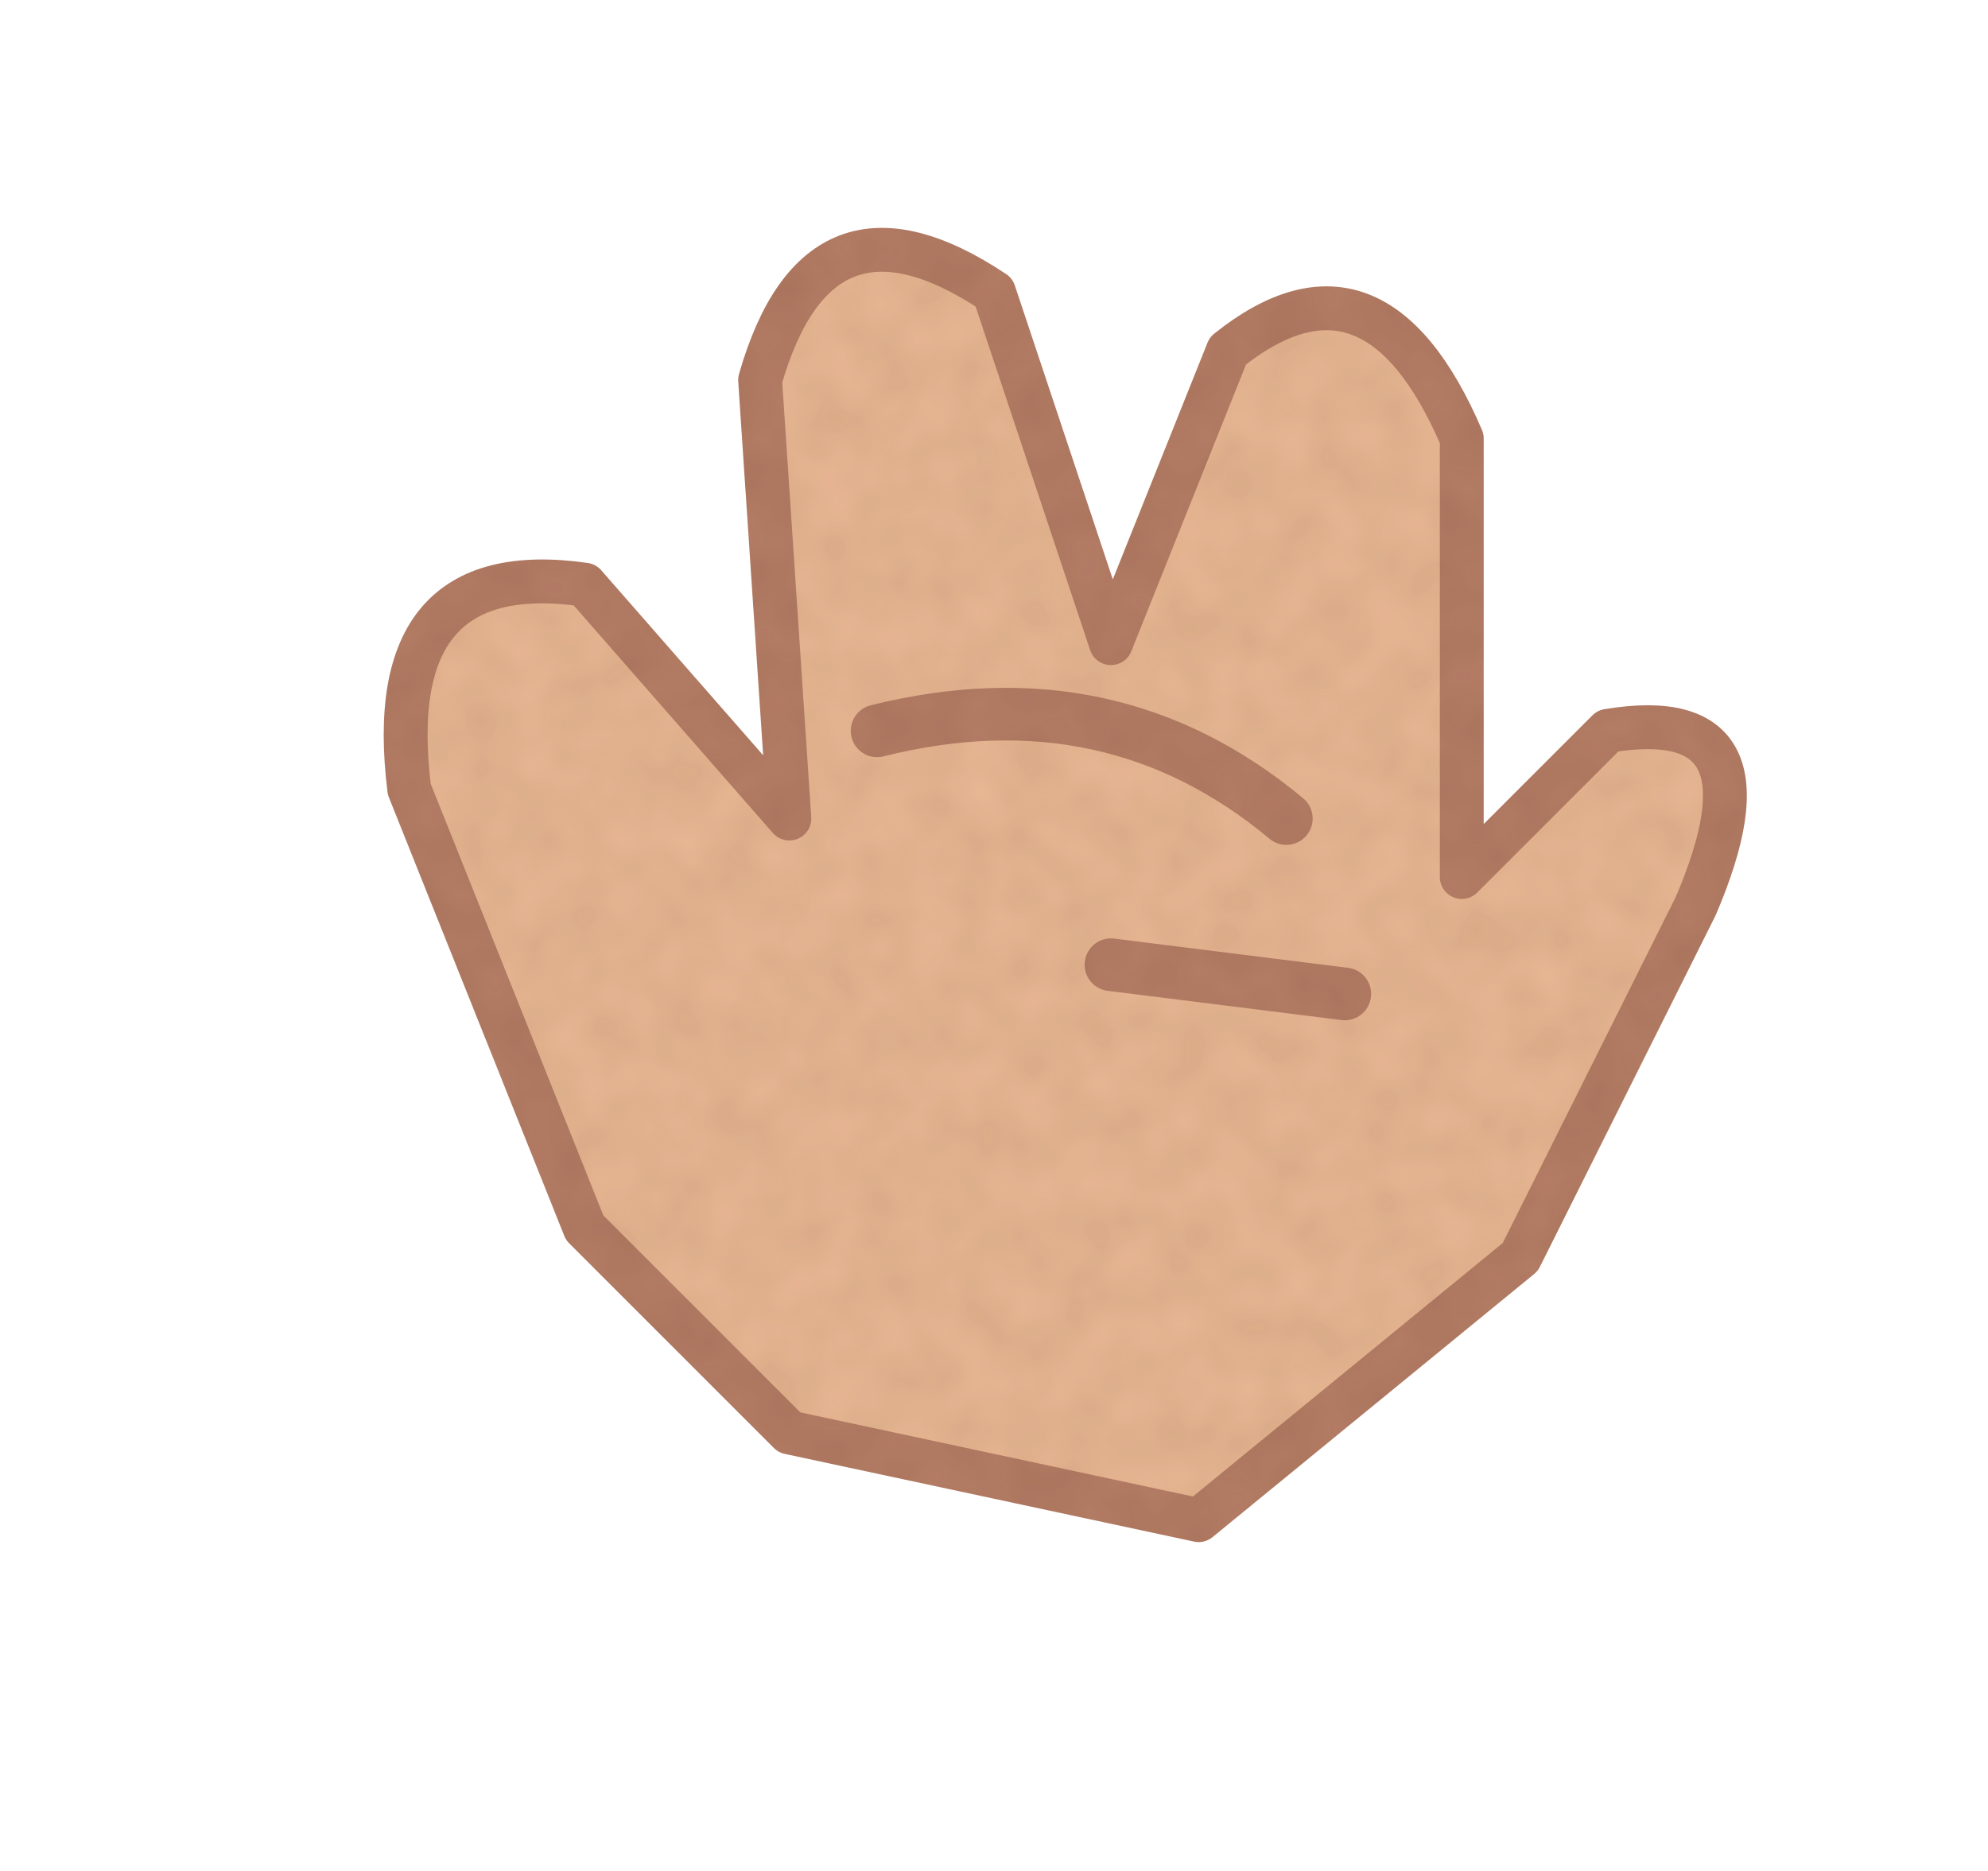
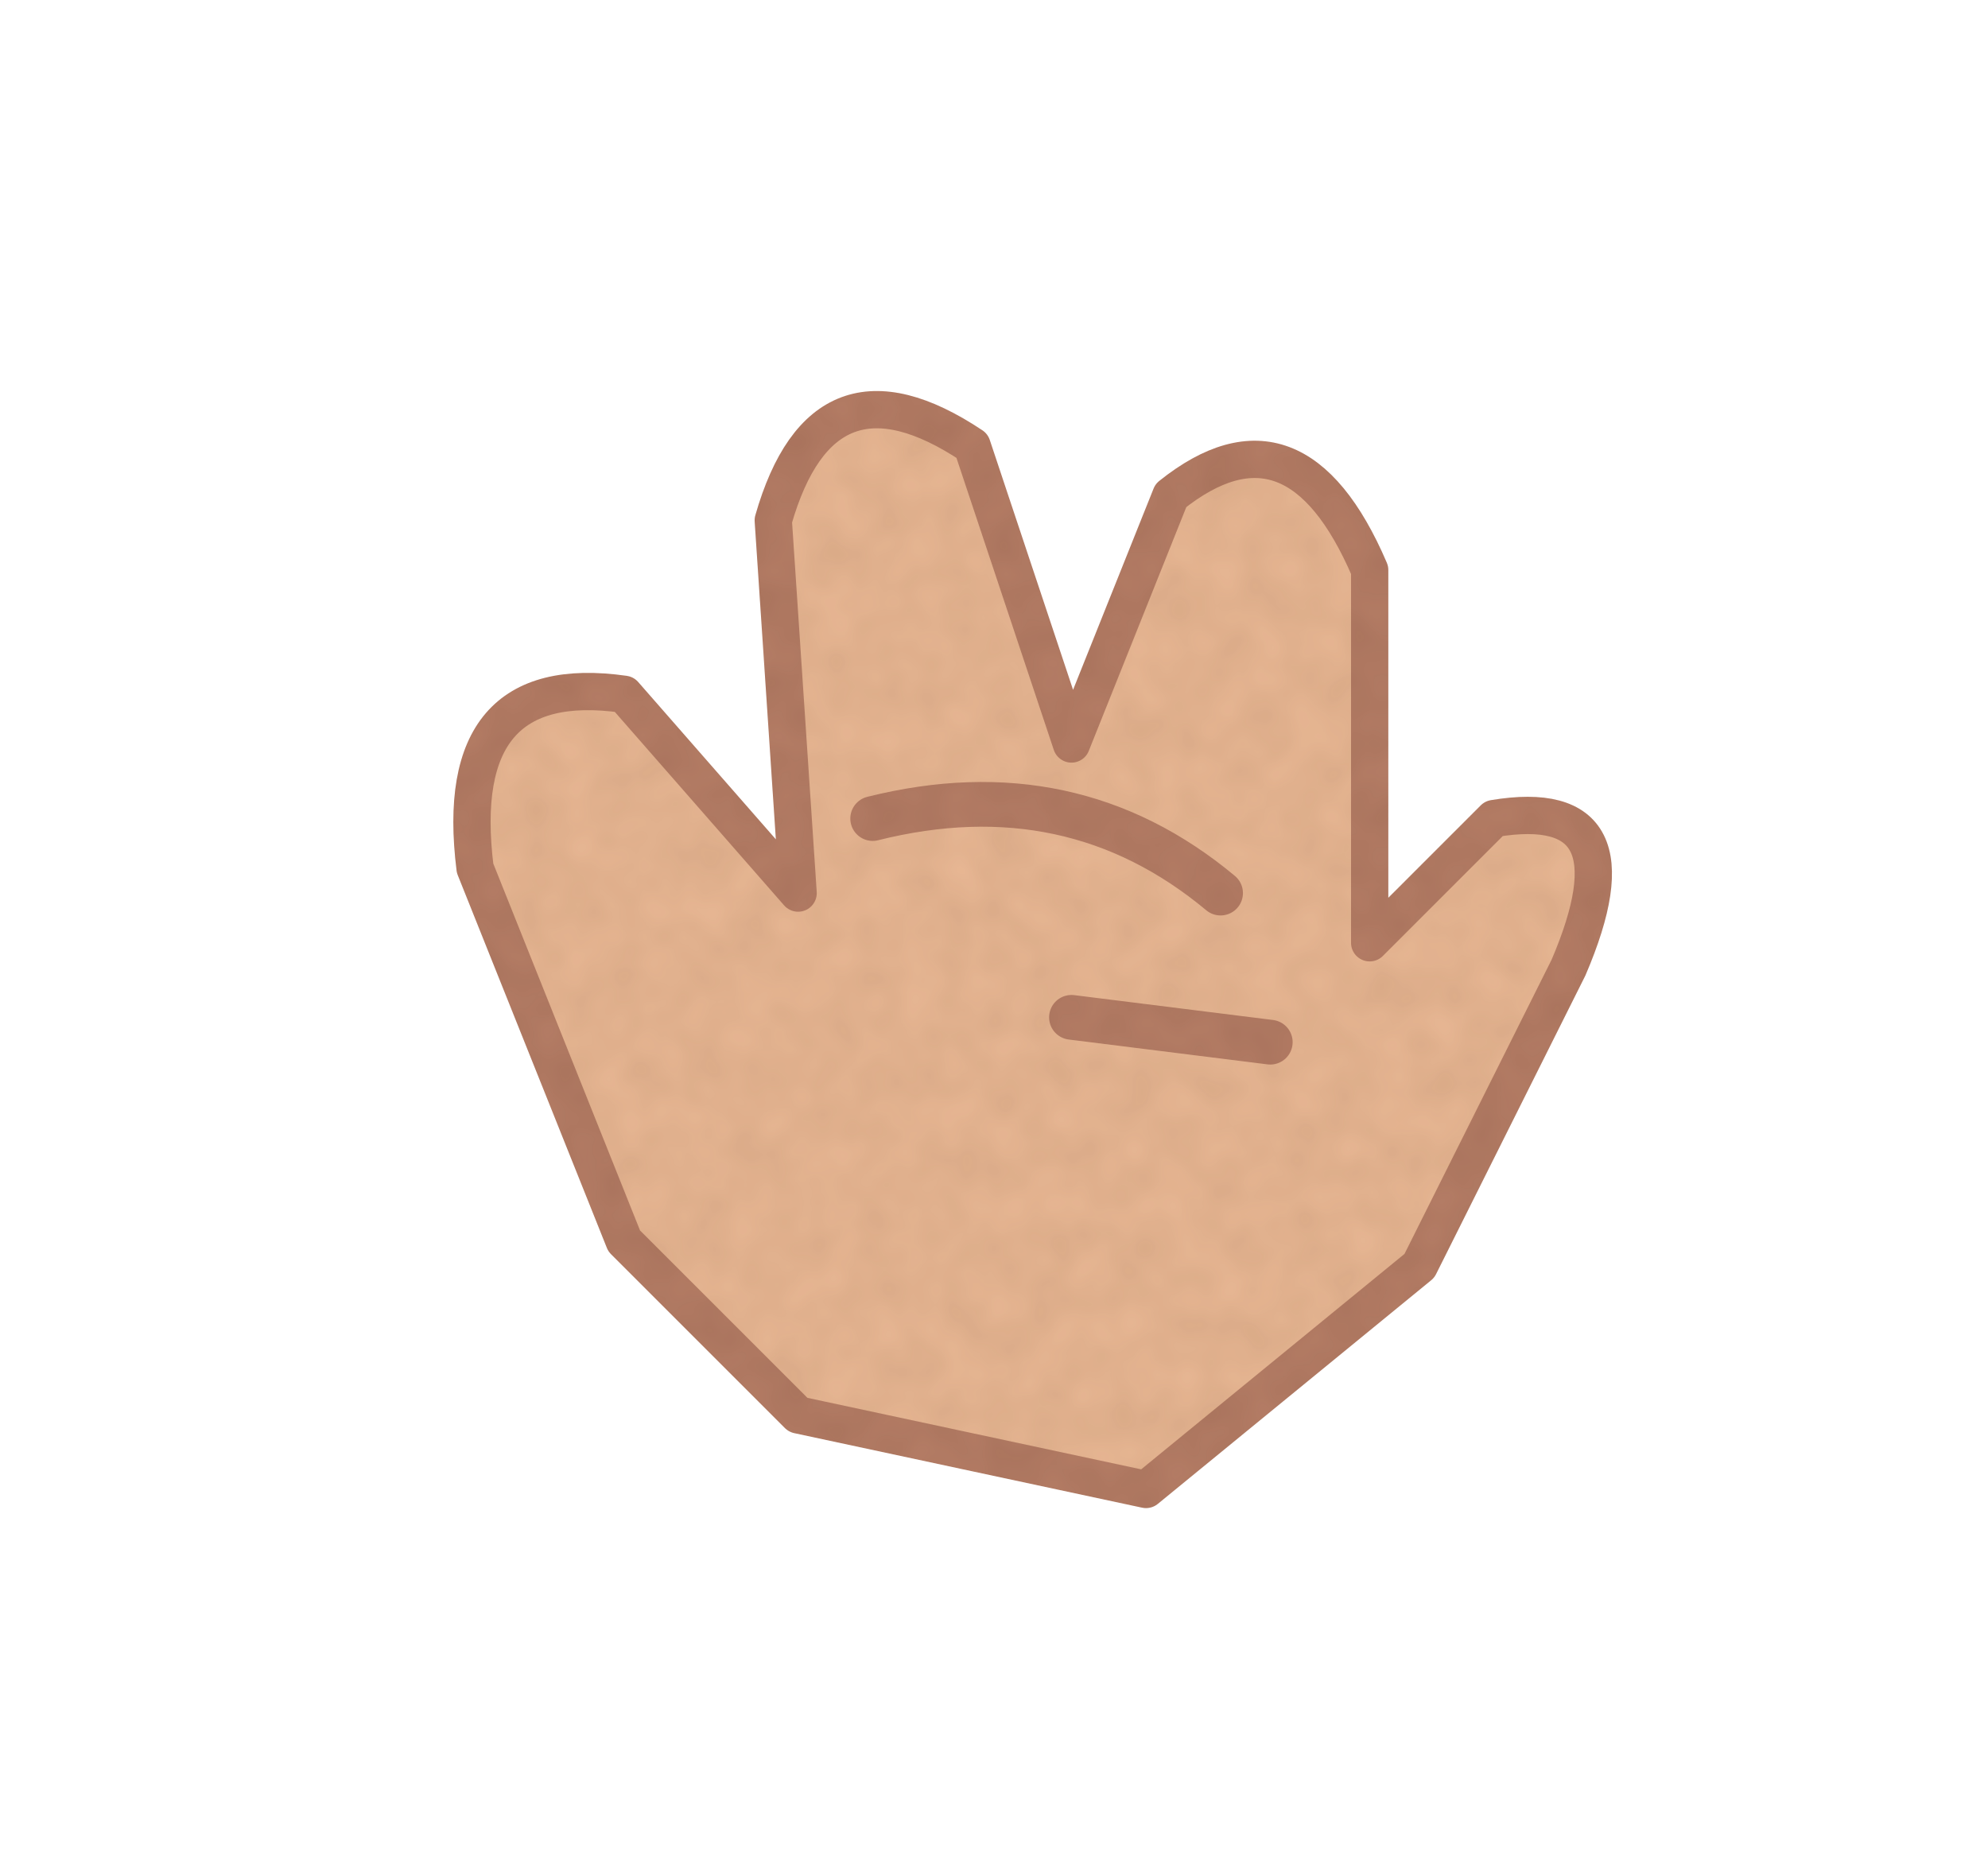
<svg xmlns="http://www.w3.org/2000/svg" width="68" height="64" viewBox="0 0 68 64">
  <defs>
    <filter id="paper" x="-2%" y="-2%" width="104%" height="104%" color-interpolation-filters="sRGB">
      <feTurbulence type="fractalNoise" baseFrequency=".58" numOctaves="2" seed="31" result="noise" />
      <feColorMatrix in="noise" type="matrix" values="0 0 0 0 .22 0 0 0 0 .18 0 0 0 0 .12 0 0 0 .13 0" />
      <feComposite in2="SourceAlpha" operator="in" result="grain" />
      <feBlend in="SourceGraphic" in2="grain" mode="soft-light" />
    </filter>
  </defs>
-   <g filter="url(#paper)">
-     <path d="M20 42L14 27Q13 19 20 20L27 28L26 13Q28 6 34 10L38 22L42 12Q47 8 50 15L50 30L55 25Q61 24 58 31L52 43L41 52L27 49Z" fill="#e8b794" stroke="#b57d66" stroke-width="1.5" stroke-linecap="round" stroke-linejoin="round" />
-     <path d="M30 25Q38 23 44 28M38 33L46 34" fill="none" stroke="#b57d66" stroke-width="1.8" stroke-linecap="round" />
+   <g transform="translate(29 45) scale(0.85) translate(-29 -45)">
+     <g filter="url(#paper)">
+       <path d="M20 42L14 27Q13 19 20 20L27 28L26 13Q28 6 34 10L38 22L42 12Q47 8 50 15L50 30L55 25Q61 24 58 31L52 43L41 52L27 49Z" fill="#e8b794" stroke="#b57d66" stroke-width="1.5" stroke-linecap="round" stroke-linejoin="round" />
+       <path d="M30 25Q38 23 44 28M38 33L46 34" fill="none" stroke="#b57d66" stroke-width="1.8" stroke-linecap="round" />
+     </g>
  </g>
</svg>
